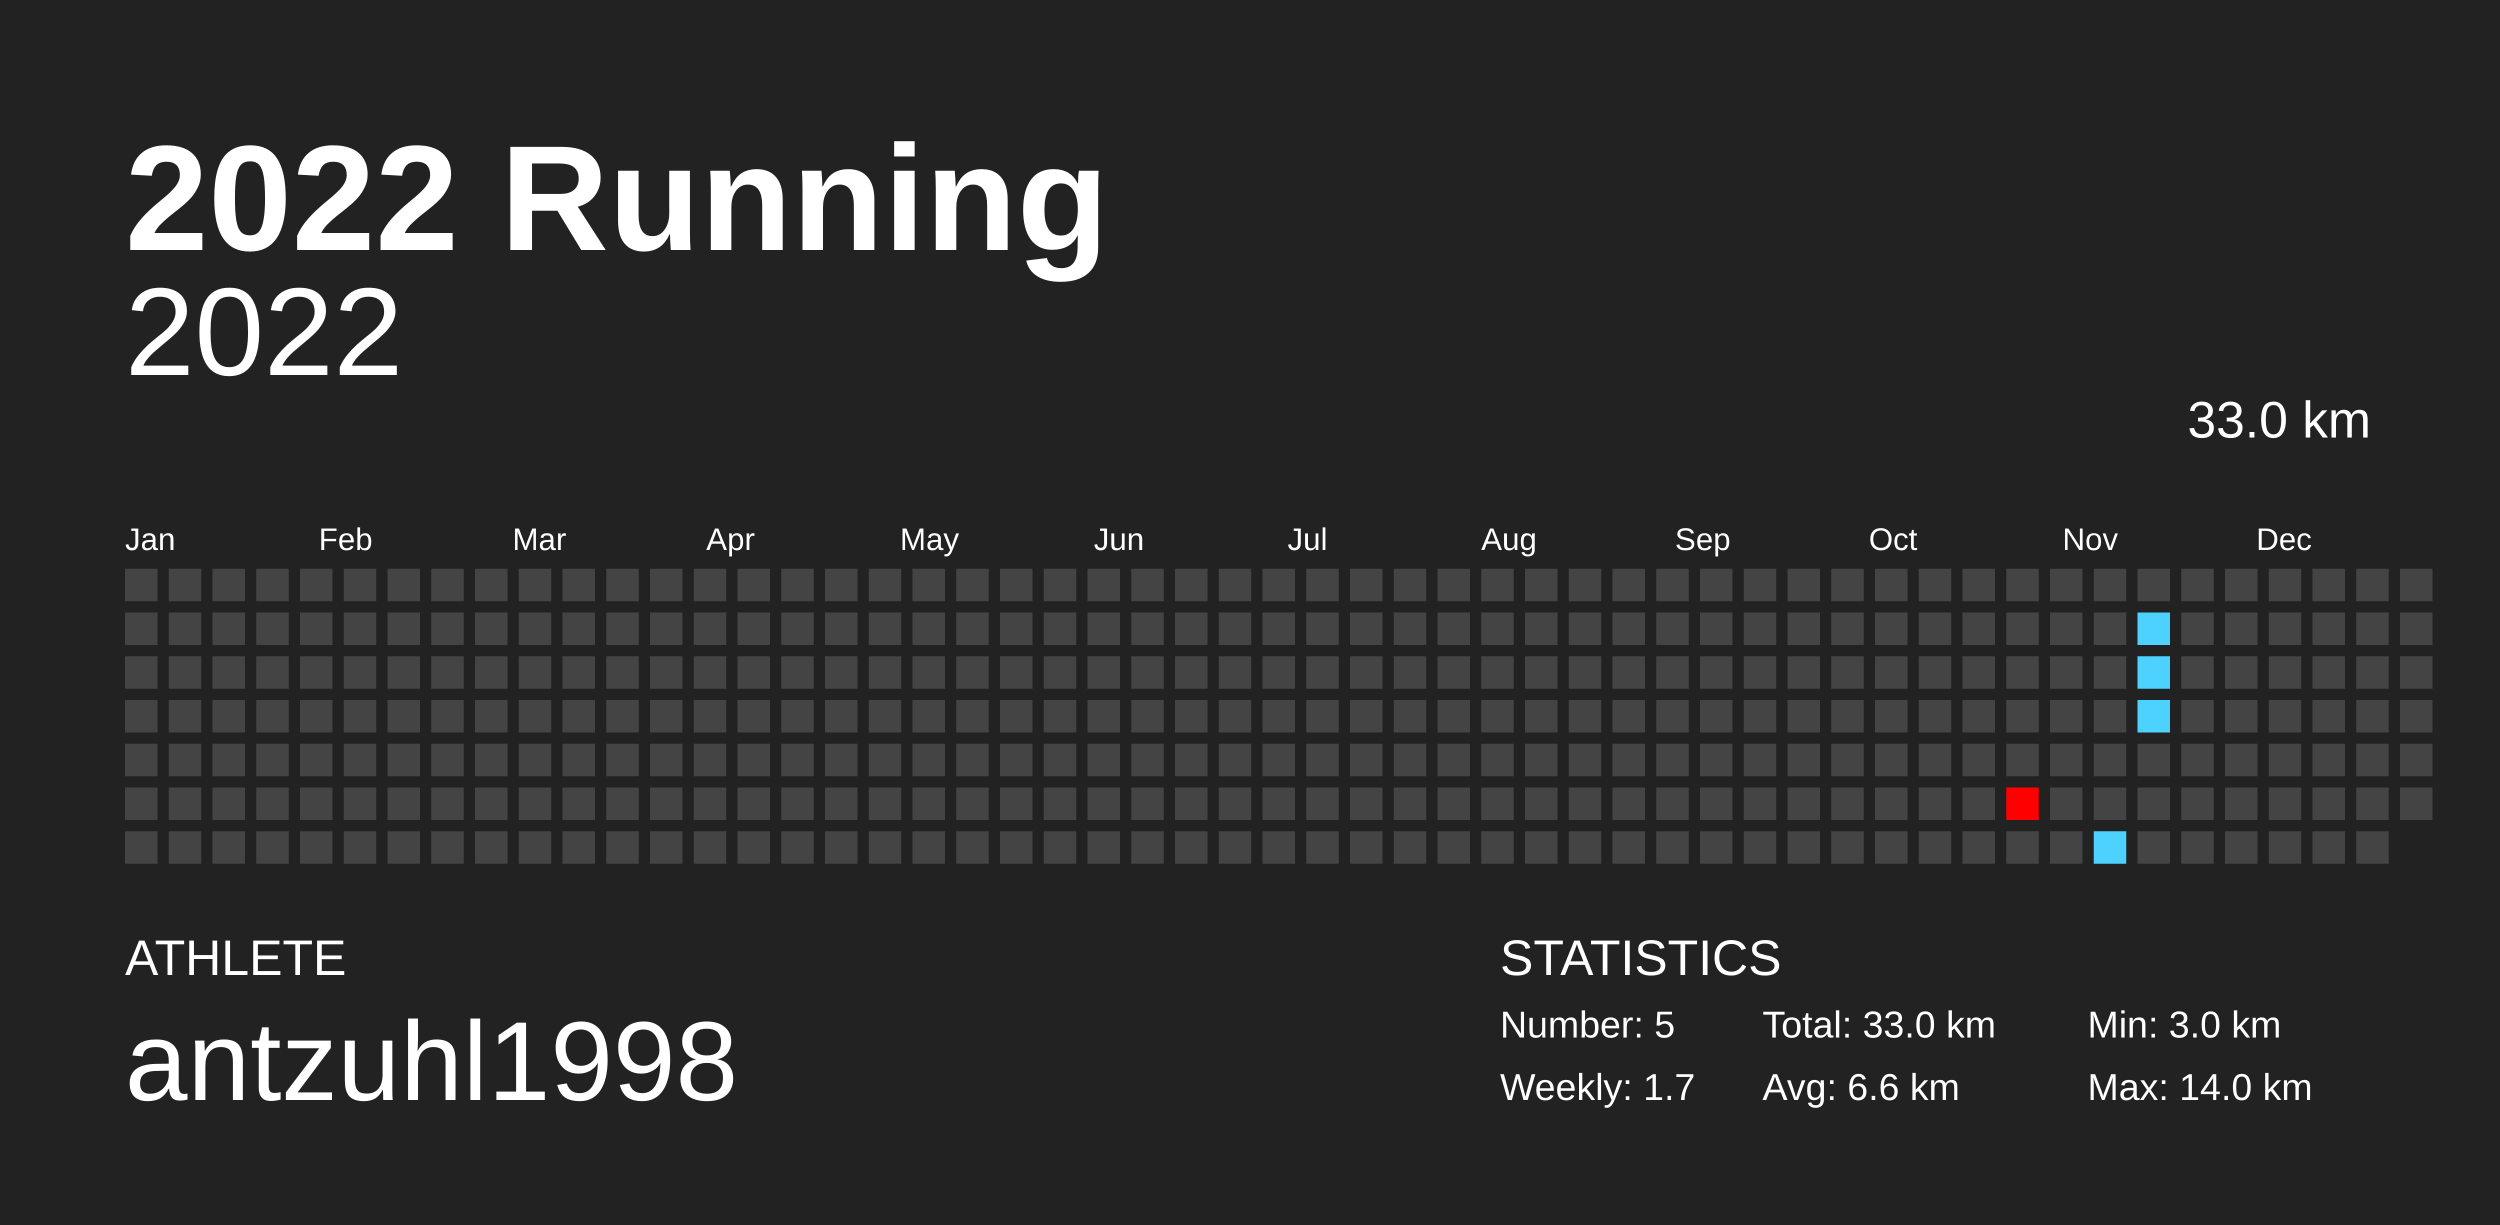
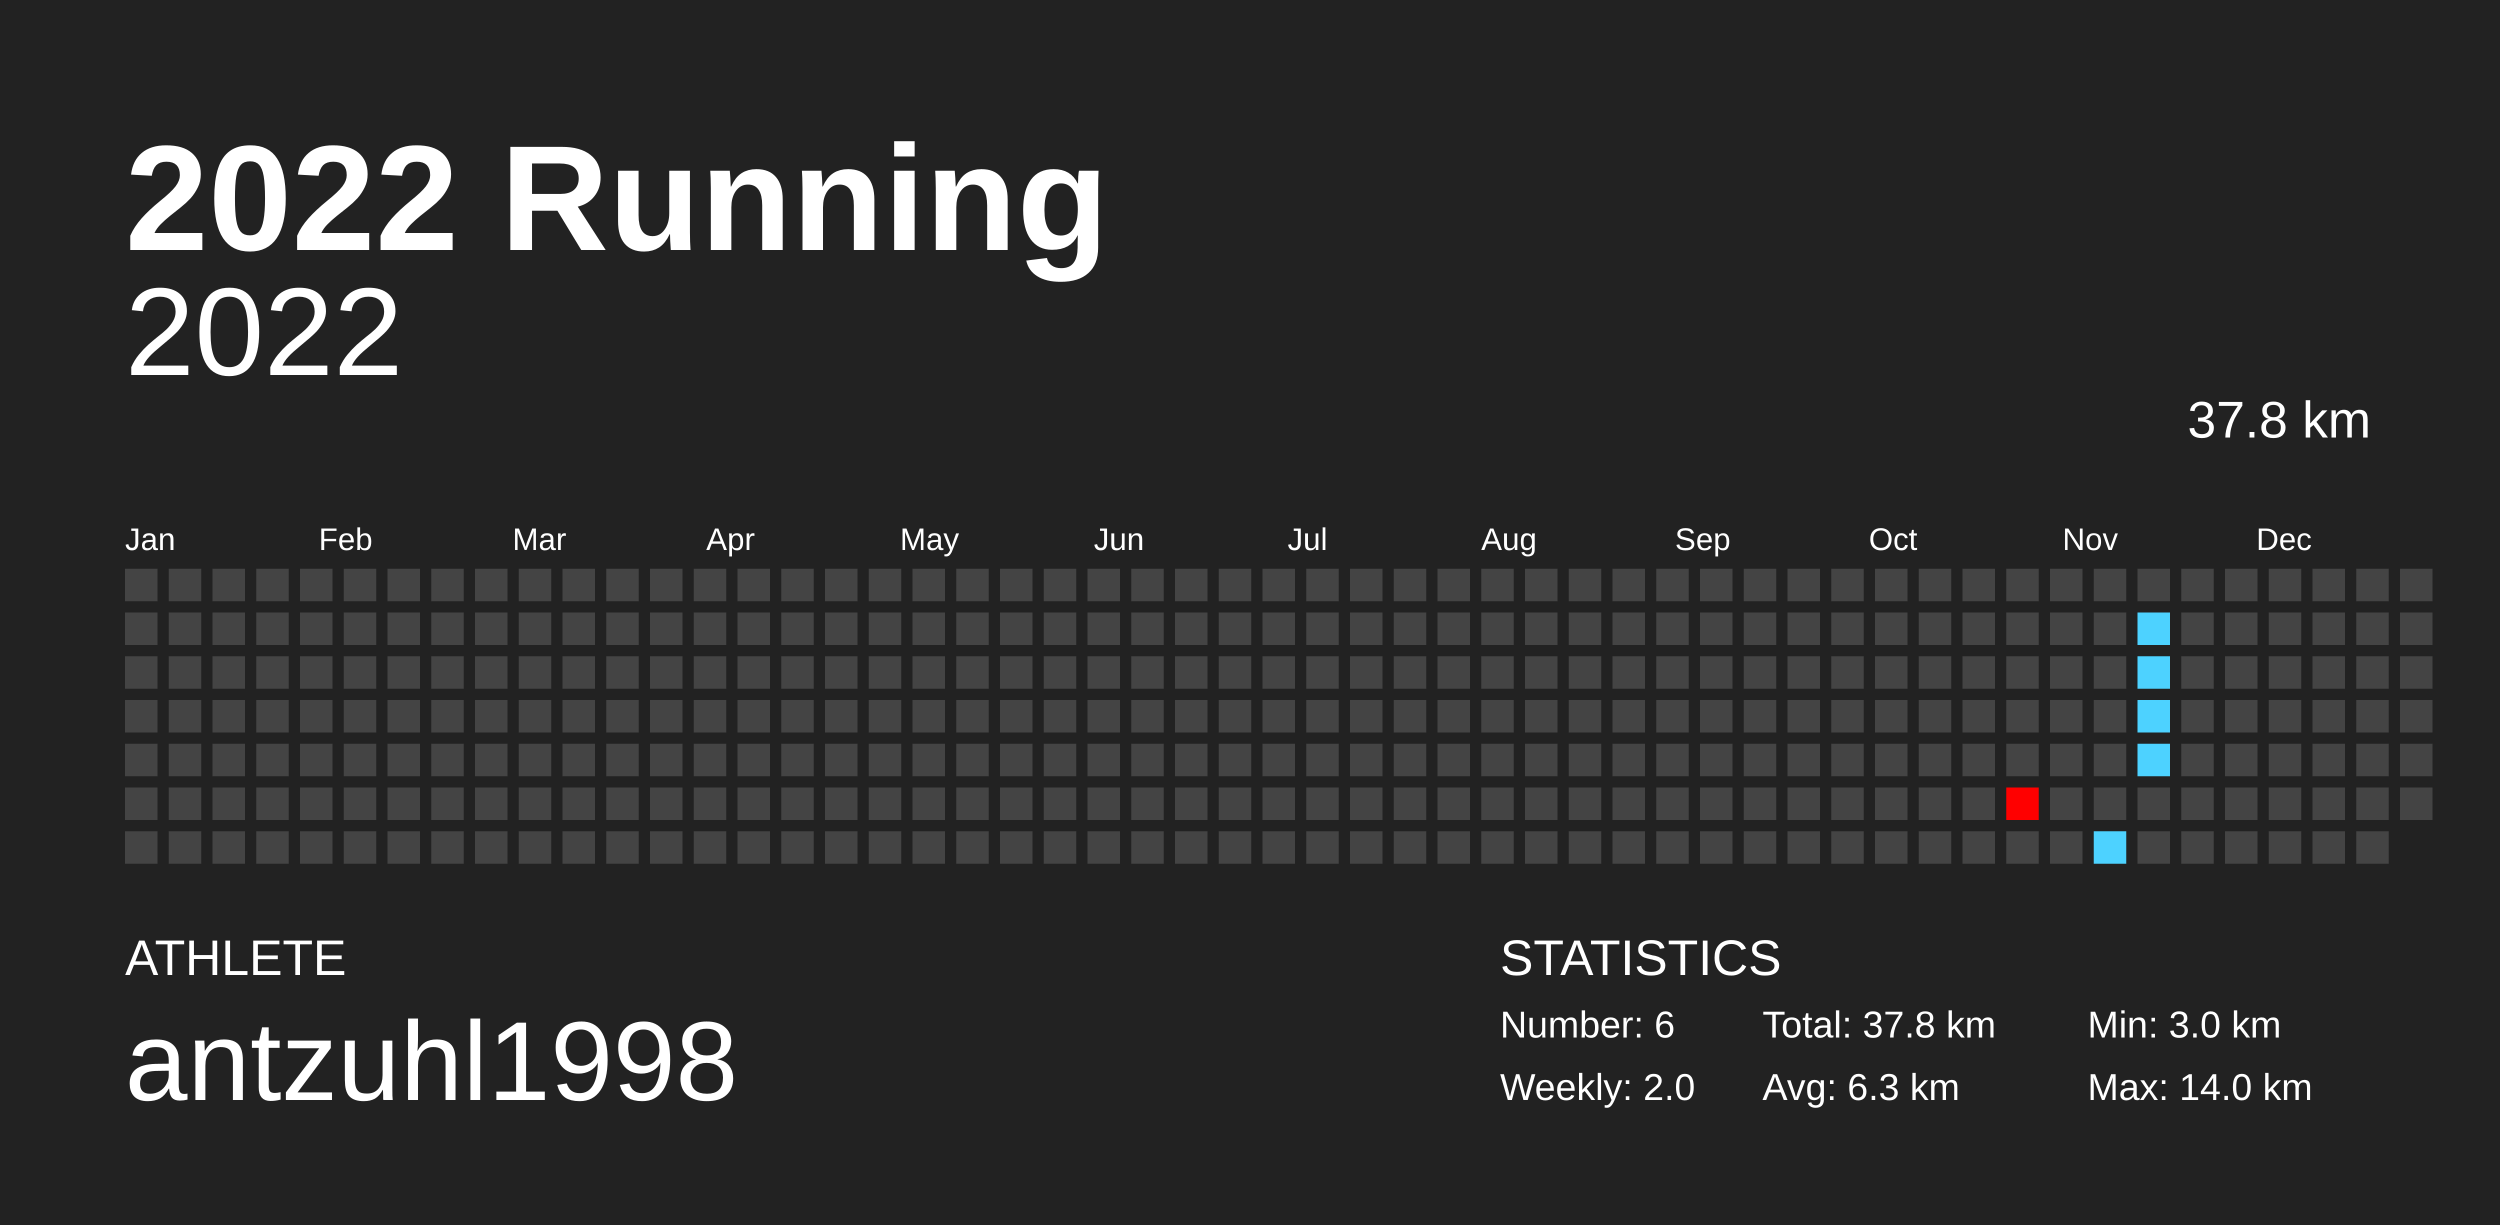
<svg xmlns="http://www.w3.org/2000/svg" baseProfile="full" height="98mm" version="1.1" viewBox="0,0,200,98" width="200mm">
  <defs />
  <rect fill="#222222" height="98" width="200" x="0" y="0" />
  <text fill="#FFFFFF" style="font-size:12px; font-family:Arial; font-weight:bold;" x="10" y="20">2022 Running</text>
  <text fill="#FFFFFF" style="font-size:4px; font-family:Arial" x="10" y="78">ATHLETE</text>
  <text fill="#FFFFFF" style="font-size:9px; font-family:Arial" x="10" y="88">antzuhl1998</text>
  <text fill="#FFFFFF" style="font-size:4px; font-family:Arial" x="120" y="78">STATISTICS</text>
-   <text fill="#FFFFFF" style="font-size:3px; font-family:Arial" x="120" y="83">Number: 5</text>
-   <text fill="#FFFFFF" style="font-size:3px; font-family:Arial" x="120" y="88">Weekly: 1.7</text>
-   <text fill="#FFFFFF" style="font-size:3px; font-family:Arial" x="141" y="83">Total: 33.0 km</text>
-   <text fill="#FFFFFF" style="font-size:3px; font-family:Arial" x="141" y="88">Avg: 6.6 km</text>
+   <text fill="#FFFFFF" style="font-size:3px; font-family:Arial" x="120" y="83">Number: 6</text>
+   <text fill="#FFFFFF" style="font-size:3px; font-family:Arial" x="120" y="88">Weekly: 2.0</text>
+   <text fill="#FFFFFF" style="font-size:3px; font-family:Arial" x="141" y="83">Total: 37.8 km</text>
+   <text fill="#FFFFFF" style="font-size:3px; font-family:Arial" x="141" y="88">Avg: 6.3 km</text>
  <text fill="#FFFFFF" style="font-size:3px; font-family:Arial" x="167" y="83">Min: 3.0 km</text>
  <text fill="#FFFFFF" style="font-size:3px; font-family:Arial" x="167" y="88">Max: 14.0 km</text>
  <text alignment-baseline="hanging" fill="#FFFFFF" style="font-size:10.0px; font-family:Arial;" x="10" y="30">2022</text>
-   <text alignment-baseline="hanging" fill="#FFFFFF" style="font-size:4.125px; font-family:Arial;" x="175" y="35">33.0 km</text>
+   <text alignment-baseline="hanging" fill="#FFFFFF" style="font-size:4.125px; font-family:Arial;" x="175" y="35">37.8 km</text>
  <text fill="#FFFFFF" style="font-size:2.5px; font-family:Arial" x="10.0" y="44">Jan</text>
  <text fill="#FFFFFF" style="font-size:2.5px; font-family:Arial" x="25.5" y="44">Feb</text>
  <text fill="#FFFFFF" style="font-size:2.5px; font-family:Arial" x="41.0" y="44">Mar</text>
  <text fill="#FFFFFF" style="font-size:2.5px; font-family:Arial" x="56.5" y="44">Apr</text>
  <text fill="#FFFFFF" style="font-size:2.5px; font-family:Arial" x="72.0" y="44">May</text>
  <text fill="#FFFFFF" style="font-size:2.5px; font-family:Arial" x="87.5" y="44">Jun</text>
  <text fill="#FFFFFF" style="font-size:2.5px; font-family:Arial" x="103.0" y="44">Jul</text>
  <text fill="#FFFFFF" style="font-size:2.5px; font-family:Arial" x="118.5" y="44">Aug</text>
  <text fill="#FFFFFF" style="font-size:2.5px; font-family:Arial" x="134.0" y="44">Sep</text>
  <text fill="#FFFFFF" style="font-size:2.5px; font-family:Arial" x="149.5" y="44">Oct</text>
  <text fill="#FFFFFF" style="font-size:2.5px; font-family:Arial" x="165.0" y="44">Nov</text>
  <text fill="#FFFFFF" style="font-size:2.5px; font-family:Arial" x="180.5" y="44">Dec</text>
  <rect fill="#444444" height="2.6" width="2.6" x="10.0" y="45.5" />
  <rect fill="#444444" height="2.6" width="2.6" x="10.0" y="49.0" />
  <rect fill="#444444" height="2.6" width="2.6" x="10.0" y="52.5" />
  <rect fill="#444444" height="2.6" width="2.6" x="10.0" y="56.0" />
  <rect fill="#444444" height="2.6" width="2.6" x="10.0" y="59.5" />
  <rect fill="#444444" height="2.6" width="2.6" x="10.0" y="63.0" />
  <rect fill="#444444" height="2.6" width="2.6" x="10.0" y="66.5" />
  <rect fill="#444444" height="2.6" width="2.6" x="13.5" y="45.5" />
  <rect fill="#444444" height="2.6" width="2.6" x="13.5" y="49.0" />
  <rect fill="#444444" height="2.6" width="2.6" x="13.5" y="52.5" />
  <rect fill="#444444" height="2.6" width="2.6" x="13.5" y="56.0" />
  <rect fill="#444444" height="2.6" width="2.6" x="13.5" y="59.5" />
  <rect fill="#444444" height="2.6" width="2.6" x="13.5" y="63.0" />
  <rect fill="#444444" height="2.6" width="2.6" x="13.5" y="66.5" />
  <rect fill="#444444" height="2.6" width="2.6" x="17.0" y="45.5" />
  <rect fill="#444444" height="2.6" width="2.6" x="17.0" y="49.0" />
  <rect fill="#444444" height="2.6" width="2.6" x="17.0" y="52.5" />
  <rect fill="#444444" height="2.6" width="2.6" x="17.0" y="56.0" />
  <rect fill="#444444" height="2.6" width="2.6" x="17.0" y="59.5" />
  <rect fill="#444444" height="2.6" width="2.6" x="17.0" y="63.0" />
  <rect fill="#444444" height="2.6" width="2.6" x="17.0" y="66.5" />
  <rect fill="#444444" height="2.6" width="2.6" x="20.5" y="45.5" />
  <rect fill="#444444" height="2.6" width="2.6" x="20.5" y="49.0" />
  <rect fill="#444444" height="2.6" width="2.6" x="20.5" y="52.5" />
  <rect fill="#444444" height="2.6" width="2.6" x="20.5" y="56.0" />
  <rect fill="#444444" height="2.6" width="2.6" x="20.5" y="59.5" />
  <rect fill="#444444" height="2.6" width="2.6" x="20.5" y="63.0" />
  <rect fill="#444444" height="2.6" width="2.6" x="20.5" y="66.5" />
  <rect fill="#444444" height="2.6" width="2.6" x="24.0" y="45.5" />
  <rect fill="#444444" height="2.6" width="2.6" x="24.0" y="49.0" />
  <rect fill="#444444" height="2.6" width="2.6" x="24.0" y="52.5" />
  <rect fill="#444444" height="2.6" width="2.6" x="24.0" y="56.0" />
  <rect fill="#444444" height="2.6" width="2.6" x="24.0" y="59.5" />
  <rect fill="#444444" height="2.6" width="2.6" x="24.0" y="63.0" />
  <rect fill="#444444" height="2.6" width="2.6" x="24.0" y="66.5" />
  <rect fill="#444444" height="2.6" width="2.6" x="27.5" y="45.5" />
  <rect fill="#444444" height="2.6" width="2.6" x="27.5" y="49.0" />
  <rect fill="#444444" height="2.6" width="2.6" x="27.5" y="52.5" />
  <rect fill="#444444" height="2.6" width="2.6" x="27.5" y="56.0" />
  <rect fill="#444444" height="2.6" width="2.6" x="27.5" y="59.5" />
  <rect fill="#444444" height="2.6" width="2.6" x="27.5" y="63.0" />
  <rect fill="#444444" height="2.6" width="2.6" x="27.5" y="66.5" />
  <rect fill="#444444" height="2.6" width="2.6" x="31.0" y="45.5" />
  <rect fill="#444444" height="2.6" width="2.6" x="31.0" y="49.0" />
  <rect fill="#444444" height="2.6" width="2.6" x="31.0" y="52.5" />
  <rect fill="#444444" height="2.6" width="2.6" x="31.0" y="56.0" />
  <rect fill="#444444" height="2.6" width="2.6" x="31.0" y="59.5" />
  <rect fill="#444444" height="2.6" width="2.6" x="31.0" y="63.0" />
  <rect fill="#444444" height="2.6" width="2.6" x="31.0" y="66.5" />
  <rect fill="#444444" height="2.6" width="2.6" x="34.5" y="45.5" />
  <rect fill="#444444" height="2.6" width="2.6" x="34.5" y="49.0" />
  <rect fill="#444444" height="2.6" width="2.6" x="34.5" y="52.5" />
  <rect fill="#444444" height="2.6" width="2.6" x="34.5" y="56.0" />
  <rect fill="#444444" height="2.6" width="2.6" x="34.5" y="59.5" />
  <rect fill="#444444" height="2.6" width="2.6" x="34.5" y="63.0" />
  <rect fill="#444444" height="2.6" width="2.6" x="34.5" y="66.5" />
  <rect fill="#444444" height="2.6" width="2.6" x="38.0" y="45.5" />
  <rect fill="#444444" height="2.6" width="2.6" x="38.0" y="49.0" />
  <rect fill="#444444" height="2.6" width="2.6" x="38.0" y="52.5" />
  <rect fill="#444444" height="2.6" width="2.6" x="38.0" y="56.0" />
  <rect fill="#444444" height="2.6" width="2.6" x="38.0" y="59.5" />
  <rect fill="#444444" height="2.6" width="2.6" x="38.0" y="63.0" />
  <rect fill="#444444" height="2.6" width="2.6" x="38.0" y="66.5" />
  <rect fill="#444444" height="2.6" width="2.6" x="41.5" y="45.5" />
  <rect fill="#444444" height="2.6" width="2.6" x="41.5" y="49.0" />
  <rect fill="#444444" height="2.6" width="2.6" x="41.5" y="52.5" />
  <rect fill="#444444" height="2.6" width="2.6" x="41.5" y="56.0" />
  <rect fill="#444444" height="2.6" width="2.6" x="41.5" y="59.5" />
  <rect fill="#444444" height="2.6" width="2.6" x="41.5" y="63.0" />
  <rect fill="#444444" height="2.6" width="2.6" x="41.5" y="66.5" />
  <rect fill="#444444" height="2.6" width="2.6" x="45.0" y="45.5" />
  <rect fill="#444444" height="2.6" width="2.6" x="45.0" y="49.0" />
  <rect fill="#444444" height="2.6" width="2.6" x="45.0" y="52.5" />
  <rect fill="#444444" height="2.6" width="2.6" x="45.0" y="56.0" />
  <rect fill="#444444" height="2.6" width="2.6" x="45.0" y="59.5" />
  <rect fill="#444444" height="2.6" width="2.6" x="45.0" y="63.0" />
  <rect fill="#444444" height="2.6" width="2.6" x="45.0" y="66.5" />
  <rect fill="#444444" height="2.6" width="2.6" x="48.5" y="45.5" />
  <rect fill="#444444" height="2.6" width="2.6" x="48.5" y="49.0" />
  <rect fill="#444444" height="2.6" width="2.6" x="48.5" y="52.5" />
  <rect fill="#444444" height="2.6" width="2.6" x="48.5" y="56.0" />
  <rect fill="#444444" height="2.6" width="2.6" x="48.5" y="59.5" />
  <rect fill="#444444" height="2.6" width="2.6" x="48.5" y="63.0" />
  <rect fill="#444444" height="2.6" width="2.6" x="48.5" y="66.5" />
  <rect fill="#444444" height="2.6" width="2.6" x="52.0" y="45.5" />
  <rect fill="#444444" height="2.6" width="2.6" x="52.0" y="49.0" />
  <rect fill="#444444" height="2.6" width="2.6" x="52.0" y="52.5" />
  <rect fill="#444444" height="2.6" width="2.6" x="52.0" y="56.0" />
  <rect fill="#444444" height="2.6" width="2.6" x="52.0" y="59.5" />
  <rect fill="#444444" height="2.6" width="2.6" x="52.0" y="63.0" />
  <rect fill="#444444" height="2.6" width="2.6" x="52.0" y="66.5" />
  <rect fill="#444444" height="2.6" width="2.6" x="55.5" y="45.5" />
  <rect fill="#444444" height="2.6" width="2.6" x="55.5" y="49.0" />
  <rect fill="#444444" height="2.6" width="2.6" x="55.5" y="52.5" />
  <rect fill="#444444" height="2.6" width="2.6" x="55.5" y="56.0" />
  <rect fill="#444444" height="2.6" width="2.6" x="55.5" y="59.5" />
  <rect fill="#444444" height="2.6" width="2.6" x="55.5" y="63.0" />
  <rect fill="#444444" height="2.6" width="2.6" x="55.5" y="66.5" />
  <rect fill="#444444" height="2.6" width="2.6" x="59.0" y="45.5" />
  <rect fill="#444444" height="2.6" width="2.6" x="59.0" y="49.0" />
  <rect fill="#444444" height="2.6" width="2.6" x="59.0" y="52.5" />
  <rect fill="#444444" height="2.6" width="2.6" x="59.0" y="56.0" />
  <rect fill="#444444" height="2.6" width="2.6" x="59.0" y="59.5" />
  <rect fill="#444444" height="2.6" width="2.6" x="59.0" y="63.0" />
  <rect fill="#444444" height="2.6" width="2.6" x="59.0" y="66.5" />
  <rect fill="#444444" height="2.6" width="2.6" x="62.5" y="45.5" />
  <rect fill="#444444" height="2.6" width="2.6" x="62.5" y="49.0" />
  <rect fill="#444444" height="2.6" width="2.6" x="62.5" y="52.5" />
  <rect fill="#444444" height="2.6" width="2.6" x="62.5" y="56.0" />
  <rect fill="#444444" height="2.6" width="2.6" x="62.5" y="59.5" />
  <rect fill="#444444" height="2.6" width="2.6" x="62.5" y="63.0" />
  <rect fill="#444444" height="2.6" width="2.6" x="62.5" y="66.5" />
  <rect fill="#444444" height="2.6" width="2.6" x="66.0" y="45.5" />
  <rect fill="#444444" height="2.6" width="2.6" x="66.0" y="49.0" />
  <rect fill="#444444" height="2.6" width="2.6" x="66.0" y="52.5" />
  <rect fill="#444444" height="2.6" width="2.6" x="66.0" y="56.0" />
  <rect fill="#444444" height="2.6" width="2.6" x="66.0" y="59.5" />
  <rect fill="#444444" height="2.6" width="2.6" x="66.0" y="63.0" />
  <rect fill="#444444" height="2.6" width="2.6" x="66.0" y="66.5" />
  <rect fill="#444444" height="2.6" width="2.6" x="69.5" y="45.5" />
  <rect fill="#444444" height="2.6" width="2.6" x="69.5" y="49.0" />
  <rect fill="#444444" height="2.6" width="2.6" x="69.5" y="52.5" />
  <rect fill="#444444" height="2.6" width="2.6" x="69.5" y="56.0" />
  <rect fill="#444444" height="2.6" width="2.6" x="69.5" y="59.5" />
  <rect fill="#444444" height="2.6" width="2.6" x="69.5" y="63.0" />
  <rect fill="#444444" height="2.6" width="2.6" x="69.5" y="66.5" />
  <rect fill="#444444" height="2.6" width="2.6" x="73.0" y="45.5" />
  <rect fill="#444444" height="2.6" width="2.6" x="73.0" y="49.0" />
  <rect fill="#444444" height="2.6" width="2.6" x="73.0" y="52.5" />
  <rect fill="#444444" height="2.6" width="2.6" x="73.0" y="56.0" />
  <rect fill="#444444" height="2.6" width="2.6" x="73.0" y="59.5" />
  <rect fill="#444444" height="2.6" width="2.6" x="73.0" y="63.0" />
  <rect fill="#444444" height="2.6" width="2.6" x="73.0" y="66.5" />
  <rect fill="#444444" height="2.6" width="2.6" x="76.5" y="45.5" />
  <rect fill="#444444" height="2.6" width="2.6" x="76.5" y="49.0" />
  <rect fill="#444444" height="2.6" width="2.6" x="76.5" y="52.5" />
  <rect fill="#444444" height="2.6" width="2.6" x="76.5" y="56.0" />
  <rect fill="#444444" height="2.6" width="2.6" x="76.5" y="59.5" />
  <rect fill="#444444" height="2.6" width="2.6" x="76.5" y="63.0" />
  <rect fill="#444444" height="2.6" width="2.6" x="76.5" y="66.5" />
  <rect fill="#444444" height="2.6" width="2.6" x="80.0" y="45.5" />
  <rect fill="#444444" height="2.6" width="2.6" x="80.0" y="49.0" />
  <rect fill="#444444" height="2.6" width="2.6" x="80.0" y="52.5" />
  <rect fill="#444444" height="2.6" width="2.6" x="80.0" y="56.0" />
  <rect fill="#444444" height="2.6" width="2.6" x="80.0" y="59.5" />
  <rect fill="#444444" height="2.6" width="2.6" x="80.0" y="63.0" />
  <rect fill="#444444" height="2.6" width="2.6" x="80.0" y="66.5" />
  <rect fill="#444444" height="2.6" width="2.6" x="83.5" y="45.5" />
  <rect fill="#444444" height="2.6" width="2.6" x="83.5" y="49.0" />
  <rect fill="#444444" height="2.6" width="2.6" x="83.5" y="52.5" />
  <rect fill="#444444" height="2.6" width="2.6" x="83.5" y="56.0" />
  <rect fill="#444444" height="2.6" width="2.6" x="83.5" y="59.5" />
  <rect fill="#444444" height="2.6" width="2.6" x="83.5" y="63.0" />
  <rect fill="#444444" height="2.6" width="2.6" x="83.5" y="66.5" />
  <rect fill="#444444" height="2.6" width="2.6" x="87.0" y="45.5" />
  <rect fill="#444444" height="2.6" width="2.6" x="87.0" y="49.0" />
  <rect fill="#444444" height="2.6" width="2.6" x="87.0" y="52.5" />
  <rect fill="#444444" height="2.6" width="2.6" x="87.0" y="56.0" />
  <rect fill="#444444" height="2.6" width="2.6" x="87.0" y="59.5" />
  <rect fill="#444444" height="2.6" width="2.6" x="87.0" y="63.0" />
  <rect fill="#444444" height="2.6" width="2.6" x="87.0" y="66.5" />
  <rect fill="#444444" height="2.6" width="2.6" x="90.5" y="45.5" />
  <rect fill="#444444" height="2.6" width="2.6" x="90.5" y="49.0" />
  <rect fill="#444444" height="2.6" width="2.6" x="90.5" y="52.5" />
  <rect fill="#444444" height="2.6" width="2.6" x="90.5" y="56.0" />
  <rect fill="#444444" height="2.6" width="2.6" x="90.5" y="59.5" />
  <rect fill="#444444" height="2.6" width="2.6" x="90.5" y="63.0" />
  <rect fill="#444444" height="2.6" width="2.6" x="90.5" y="66.5" />
  <rect fill="#444444" height="2.6" width="2.6" x="94.0" y="45.5" />
  <rect fill="#444444" height="2.6" width="2.6" x="94.0" y="49.0" />
  <rect fill="#444444" height="2.6" width="2.6" x="94.0" y="52.5" />
  <rect fill="#444444" height="2.6" width="2.6" x="94.0" y="56.0" />
  <rect fill="#444444" height="2.6" width="2.6" x="94.0" y="59.5" />
  <rect fill="#444444" height="2.6" width="2.6" x="94.0" y="63.0" />
  <rect fill="#444444" height="2.6" width="2.6" x="94.0" y="66.5" />
  <rect fill="#444444" height="2.6" width="2.6" x="97.5" y="45.5" />
  <rect fill="#444444" height="2.6" width="2.6" x="97.5" y="49.0" />
  <rect fill="#444444" height="2.6" width="2.6" x="97.5" y="52.5" />
  <rect fill="#444444" height="2.6" width="2.6" x="97.5" y="56.0" />
  <rect fill="#444444" height="2.6" width="2.6" x="97.5" y="59.5" />
  <rect fill="#444444" height="2.6" width="2.6" x="97.5" y="63.0" />
  <rect fill="#444444" height="2.6" width="2.6" x="97.5" y="66.5" />
  <rect fill="#444444" height="2.6" width="2.6" x="101.0" y="45.5" />
  <rect fill="#444444" height="2.6" width="2.6" x="101.0" y="49.0" />
  <rect fill="#444444" height="2.6" width="2.6" x="101.0" y="52.5" />
  <rect fill="#444444" height="2.6" width="2.6" x="101.0" y="56.0" />
  <rect fill="#444444" height="2.6" width="2.6" x="101.0" y="59.5" />
  <rect fill="#444444" height="2.6" width="2.6" x="101.0" y="63.0" />
  <rect fill="#444444" height="2.6" width="2.6" x="101.0" y="66.5" />
  <rect fill="#444444" height="2.6" width="2.6" x="104.5" y="45.5" />
  <rect fill="#444444" height="2.6" width="2.6" x="104.5" y="49.0" />
  <rect fill="#444444" height="2.6" width="2.6" x="104.5" y="52.5" />
  <rect fill="#444444" height="2.6" width="2.6" x="104.5" y="56.0" />
  <rect fill="#444444" height="2.6" width="2.6" x="104.5" y="59.5" />
  <rect fill="#444444" height="2.6" width="2.6" x="104.5" y="63.0" />
  <rect fill="#444444" height="2.6" width="2.6" x="104.5" y="66.5" />
  <rect fill="#444444" height="2.6" width="2.6" x="108.0" y="45.5" />
  <rect fill="#444444" height="2.6" width="2.6" x="108.0" y="49.0" />
  <rect fill="#444444" height="2.6" width="2.6" x="108.0" y="52.5" />
  <rect fill="#444444" height="2.6" width="2.6" x="108.0" y="56.0" />
  <rect fill="#444444" height="2.6" width="2.6" x="108.0" y="59.5" />
  <rect fill="#444444" height="2.6" width="2.6" x="108.0" y="63.0" />
  <rect fill="#444444" height="2.6" width="2.6" x="108.0" y="66.5" />
  <rect fill="#444444" height="2.6" width="2.6" x="111.5" y="45.5" />
  <rect fill="#444444" height="2.6" width="2.6" x="111.5" y="49.0" />
  <rect fill="#444444" height="2.6" width="2.6" x="111.5" y="52.5" />
  <rect fill="#444444" height="2.6" width="2.6" x="111.5" y="56.0" />
  <rect fill="#444444" height="2.6" width="2.6" x="111.5" y="59.5" />
  <rect fill="#444444" height="2.6" width="2.6" x="111.5" y="63.0" />
  <rect fill="#444444" height="2.6" width="2.6" x="111.5" y="66.5" />
  <rect fill="#444444" height="2.6" width="2.6" x="115.0" y="45.5" />
  <rect fill="#444444" height="2.6" width="2.6" x="115.0" y="49.0" />
  <rect fill="#444444" height="2.6" width="2.6" x="115.0" y="52.5" />
  <rect fill="#444444" height="2.6" width="2.6" x="115.0" y="56.0" />
  <rect fill="#444444" height="2.6" width="2.6" x="115.0" y="59.5" />
  <rect fill="#444444" height="2.6" width="2.6" x="115.0" y="63.0" />
  <rect fill="#444444" height="2.6" width="2.6" x="115.0" y="66.5" />
  <rect fill="#444444" height="2.6" width="2.6" x="118.5" y="45.5" />
  <rect fill="#444444" height="2.6" width="2.6" x="118.5" y="49.0" />
  <rect fill="#444444" height="2.6" width="2.6" x="118.5" y="52.5" />
  <rect fill="#444444" height="2.6" width="2.6" x="118.5" y="56.0" />
  <rect fill="#444444" height="2.6" width="2.6" x="118.5" y="59.5" />
  <rect fill="#444444" height="2.6" width="2.6" x="118.5" y="63.0" />
  <rect fill="#444444" height="2.6" width="2.6" x="118.5" y="66.5" />
  <rect fill="#444444" height="2.6" width="2.6" x="122.0" y="45.5" />
  <rect fill="#444444" height="2.6" width="2.6" x="122.0" y="49.0" />
  <rect fill="#444444" height="2.6" width="2.6" x="122.0" y="52.5" />
  <rect fill="#444444" height="2.6" width="2.6" x="122.0" y="56.0" />
  <rect fill="#444444" height="2.6" width="2.6" x="122.0" y="59.5" />
  <rect fill="#444444" height="2.6" width="2.6" x="122.0" y="63.0" />
  <rect fill="#444444" height="2.6" width="2.6" x="122.0" y="66.5" />
  <rect fill="#444444" height="2.6" width="2.6" x="125.5" y="45.5" />
  <rect fill="#444444" height="2.6" width="2.6" x="125.5" y="49.0" />
  <rect fill="#444444" height="2.6" width="2.6" x="125.5" y="52.5" />
  <rect fill="#444444" height="2.6" width="2.6" x="125.5" y="56.0" />
  <rect fill="#444444" height="2.6" width="2.6" x="125.5" y="59.5" />
  <rect fill="#444444" height="2.6" width="2.6" x="125.5" y="63.0" />
  <rect fill="#444444" height="2.6" width="2.6" x="125.5" y="66.5" />
  <rect fill="#444444" height="2.6" width="2.6" x="129.0" y="45.5" />
  <rect fill="#444444" height="2.6" width="2.6" x="129.0" y="49.0" />
  <rect fill="#444444" height="2.6" width="2.6" x="129.0" y="52.5" />
  <rect fill="#444444" height="2.6" width="2.6" x="129.0" y="56.0" />
  <rect fill="#444444" height="2.6" width="2.6" x="129.0" y="59.5" />
  <rect fill="#444444" height="2.6" width="2.6" x="129.0" y="63.0" />
  <rect fill="#444444" height="2.6" width="2.6" x="129.0" y="66.5" />
  <rect fill="#444444" height="2.6" width="2.6" x="132.5" y="45.5" />
  <rect fill="#444444" height="2.6" width="2.6" x="132.5" y="49.0" />
  <rect fill="#444444" height="2.6" width="2.6" x="132.5" y="52.5" />
  <rect fill="#444444" height="2.6" width="2.6" x="132.5" y="56.0" />
  <rect fill="#444444" height="2.6" width="2.6" x="132.5" y="59.5" />
  <rect fill="#444444" height="2.6" width="2.6" x="132.5" y="63.0" />
  <rect fill="#444444" height="2.6" width="2.6" x="132.5" y="66.5" />
  <rect fill="#444444" height="2.6" width="2.6" x="136.0" y="45.5" />
  <rect fill="#444444" height="2.6" width="2.6" x="136.0" y="49.0" />
  <rect fill="#444444" height="2.6" width="2.6" x="136.0" y="52.5" />
  <rect fill="#444444" height="2.6" width="2.6" x="136.0" y="56.0" />
  <rect fill="#444444" height="2.6" width="2.6" x="136.0" y="59.5" />
  <rect fill="#444444" height="2.6" width="2.6" x="136.0" y="63.0" />
  <rect fill="#444444" height="2.6" width="2.6" x="136.0" y="66.5" />
  <rect fill="#444444" height="2.6" width="2.6" x="139.5" y="45.5" />
  <rect fill="#444444" height="2.6" width="2.6" x="139.5" y="49.0" />
  <rect fill="#444444" height="2.6" width="2.6" x="139.5" y="52.5" />
  <rect fill="#444444" height="2.6" width="2.6" x="139.5" y="56.0" />
  <rect fill="#444444" height="2.6" width="2.6" x="139.5" y="59.5" />
  <rect fill="#444444" height="2.6" width="2.6" x="139.5" y="63.0" />
  <rect fill="#444444" height="2.6" width="2.6" x="139.5" y="66.5" />
  <rect fill="#444444" height="2.6" width="2.6" x="143.0" y="45.5" />
  <rect fill="#444444" height="2.6" width="2.6" x="143.0" y="49.0" />
  <rect fill="#444444" height="2.6" width="2.6" x="143.0" y="52.5" />
  <rect fill="#444444" height="2.6" width="2.6" x="143.0" y="56.0" />
  <rect fill="#444444" height="2.6" width="2.6" x="143.0" y="59.5" />
  <rect fill="#444444" height="2.6" width="2.6" x="143.0" y="63.0" />
  <rect fill="#444444" height="2.6" width="2.6" x="143.0" y="66.5" />
  <rect fill="#444444" height="2.6" width="2.6" x="146.5" y="45.5" />
  <rect fill="#444444" height="2.6" width="2.6" x="146.5" y="49.0" />
  <rect fill="#444444" height="2.6" width="2.6" x="146.5" y="52.5" />
  <rect fill="#444444" height="2.6" width="2.6" x="146.5" y="56.0" />
  <rect fill="#444444" height="2.6" width="2.6" x="146.5" y="59.5" />
  <rect fill="#444444" height="2.6" width="2.6" x="146.5" y="63.0" />
  <rect fill="#444444" height="2.6" width="2.6" x="146.5" y="66.5" />
  <rect fill="#444444" height="2.6" width="2.6" x="150.0" y="45.5" />
  <rect fill="#444444" height="2.6" width="2.6" x="150.0" y="49.0" />
  <rect fill="#444444" height="2.6" width="2.6" x="150.0" y="52.5" />
  <rect fill="#444444" height="2.6" width="2.6" x="150.0" y="56.0" />
  <rect fill="#444444" height="2.6" width="2.6" x="150.0" y="59.5" />
  <rect fill="#444444" height="2.6" width="2.6" x="150.0" y="63.0" />
  <rect fill="#444444" height="2.6" width="2.6" x="150.0" y="66.5" />
  <rect fill="#444444" height="2.6" width="2.6" x="153.5" y="45.5" />
  <rect fill="#444444" height="2.6" width="2.6" x="153.5" y="49.0" />
  <rect fill="#444444" height="2.6" width="2.6" x="153.5" y="52.5" />
  <rect fill="#444444" height="2.6" width="2.6" x="153.5" y="56.0" />
  <rect fill="#444444" height="2.6" width="2.6" x="153.5" y="59.5" />
  <rect fill="#444444" height="2.6" width="2.6" x="153.5" y="63.0" />
  <rect fill="#444444" height="2.6" width="2.6" x="153.5" y="66.5" />
  <rect fill="#444444" height="2.6" width="2.6" x="157.0" y="45.5" />
  <rect fill="#444444" height="2.6" width="2.6" x="157.0" y="49.0" />
  <rect fill="#444444" height="2.6" width="2.6" x="157.0" y="52.5" />
  <rect fill="#444444" height="2.6" width="2.6" x="157.0" y="56.0" />
  <rect fill="#444444" height="2.6" width="2.6" x="157.0" y="59.5" />
  <rect fill="#444444" height="2.6" width="2.6" x="157.0" y="63.0" />
  <rect fill="#444444" height="2.6" width="2.6" x="157.0" y="66.5" />
  <rect fill="#444444" height="2.6" width="2.6" x="160.5" y="45.5" />
  <rect fill="#444444" height="2.6" width="2.6" x="160.5" y="49.0" />
  <rect fill="#444444" height="2.6" width="2.6" x="160.5" y="52.5" />
  <rect fill="#444444" height="2.6" width="2.6" x="160.5" y="56.0" />
  <rect fill="#444444" height="2.6" width="2.6" x="160.5" y="59.5" />
  <rect fill="#ff0000" height="2.6" width="2.6" x="160.5" y="63.0" />
  <rect fill="#444444" height="2.6" width="2.6" x="160.5" y="66.5" />
  <rect fill="#444444" height="2.6" width="2.6" x="164.0" y="45.5" />
  <rect fill="#444444" height="2.6" width="2.6" x="164.0" y="49.0" />
  <rect fill="#444444" height="2.6" width="2.6" x="164.0" y="52.5" />
  <rect fill="#444444" height="2.6" width="2.6" x="164.0" y="56.0" />
  <rect fill="#444444" height="2.6" width="2.6" x="164.0" y="59.5" />
  <rect fill="#444444" height="2.6" width="2.6" x="164.0" y="63.0" />
  <rect fill="#444444" height="2.6" width="2.6" x="164.0" y="66.5" />
  <rect fill="#444444" height="2.6" width="2.6" x="167.5" y="45.5" />
  <rect fill="#444444" height="2.6" width="2.6" x="167.5" y="49.0" />
  <rect fill="#444444" height="2.6" width="2.6" x="167.5" y="52.5" />
  <rect fill="#444444" height="2.6" width="2.6" x="167.5" y="56.0" />
  <rect fill="#444444" height="2.6" width="2.6" x="167.5" y="59.5" />
  <rect fill="#444444" height="2.6" width="2.6" x="167.5" y="63.0" />
  <rect fill="#4dd2ff" height="2.6" width="2.6" x="167.5" y="66.5" />
  <rect fill="#444444" height="2.6" width="2.6" x="171.0" y="45.5" />
  <rect fill="#4dd2ff" height="2.6" width="2.6" x="171.0" y="49.0" />
  <rect fill="#4dd2ff" height="2.6" width="2.6" x="171.0" y="52.5" />
  <rect fill="#4dd2ff" height="2.6" width="2.6" x="171.0" y="56.0" />
-   <rect fill="#444444" height="2.6" width="2.6" x="171.0" y="59.5" />
+   <rect fill="#4dd2ff" height="2.6" width="2.6" x="171.0" y="59.5" />
  <rect fill="#444444" height="2.6" width="2.6" x="171.0" y="63.0" />
  <rect fill="#444444" height="2.6" width="2.6" x="171.0" y="66.5" />
  <rect fill="#444444" height="2.6" width="2.6" x="174.5" y="45.5" />
  <rect fill="#444444" height="2.6" width="2.6" x="174.5" y="49.0" />
  <rect fill="#444444" height="2.6" width="2.6" x="174.5" y="52.5" />
  <rect fill="#444444" height="2.6" width="2.6" x="174.5" y="56.0" />
  <rect fill="#444444" height="2.6" width="2.6" x="174.5" y="59.5" />
  <rect fill="#444444" height="2.6" width="2.6" x="174.5" y="63.0" />
  <rect fill="#444444" height="2.6" width="2.6" x="174.5" y="66.5" />
  <rect fill="#444444" height="2.6" width="2.6" x="178.0" y="45.5" />
  <rect fill="#444444" height="2.6" width="2.6" x="178.0" y="49.0" />
  <rect fill="#444444" height="2.6" width="2.6" x="178.0" y="52.5" />
  <rect fill="#444444" height="2.6" width="2.6" x="178.0" y="56.0" />
  <rect fill="#444444" height="2.6" width="2.6" x="178.0" y="59.5" />
  <rect fill="#444444" height="2.6" width="2.6" x="178.0" y="63.0" />
  <rect fill="#444444" height="2.6" width="2.6" x="178.0" y="66.5" />
  <rect fill="#444444" height="2.6" width="2.6" x="181.5" y="45.5" />
  <rect fill="#444444" height="2.6" width="2.6" x="181.5" y="49.0" />
  <rect fill="#444444" height="2.6" width="2.6" x="181.5" y="52.5" />
  <rect fill="#444444" height="2.6" width="2.6" x="181.5" y="56.0" />
  <rect fill="#444444" height="2.6" width="2.6" x="181.5" y="59.5" />
  <rect fill="#444444" height="2.6" width="2.6" x="181.5" y="63.0" />
  <rect fill="#444444" height="2.6" width="2.6" x="181.5" y="66.5" />
  <rect fill="#444444" height="2.6" width="2.6" x="185.0" y="45.5" />
  <rect fill="#444444" height="2.6" width="2.6" x="185.0" y="49.0" />
  <rect fill="#444444" height="2.6" width="2.6" x="185.0" y="52.5" />
  <rect fill="#444444" height="2.6" width="2.6" x="185.0" y="56.0" />
  <rect fill="#444444" height="2.6" width="2.6" x="185.0" y="59.5" />
  <rect fill="#444444" height="2.6" width="2.6" x="185.0" y="63.0" />
  <rect fill="#444444" height="2.6" width="2.6" x="185.0" y="66.5" />
  <rect fill="#444444" height="2.6" width="2.6" x="188.5" y="45.5" />
  <rect fill="#444444" height="2.6" width="2.6" x="188.5" y="49.0" />
  <rect fill="#444444" height="2.6" width="2.6" x="188.5" y="52.5" />
  <rect fill="#444444" height="2.6" width="2.6" x="188.5" y="56.0" />
  <rect fill="#444444" height="2.6" width="2.6" x="188.5" y="59.5" />
  <rect fill="#444444" height="2.6" width="2.6" x="188.5" y="63.0" />
  <rect fill="#444444" height="2.6" width="2.6" x="188.5" y="66.5" />
  <rect fill="#444444" height="2.6" width="2.6" x="192.0" y="45.5" />
  <rect fill="#444444" height="2.6" width="2.6" x="192.0" y="49.0" />
  <rect fill="#444444" height="2.6" width="2.6" x="192.0" y="52.5" />
  <rect fill="#444444" height="2.6" width="2.6" x="192.0" y="56.0" />
  <rect fill="#444444" height="2.6" width="2.6" x="192.0" y="59.5" />
  <rect fill="#444444" height="2.6" width="2.6" x="192.0" y="63.0" />
</svg>
